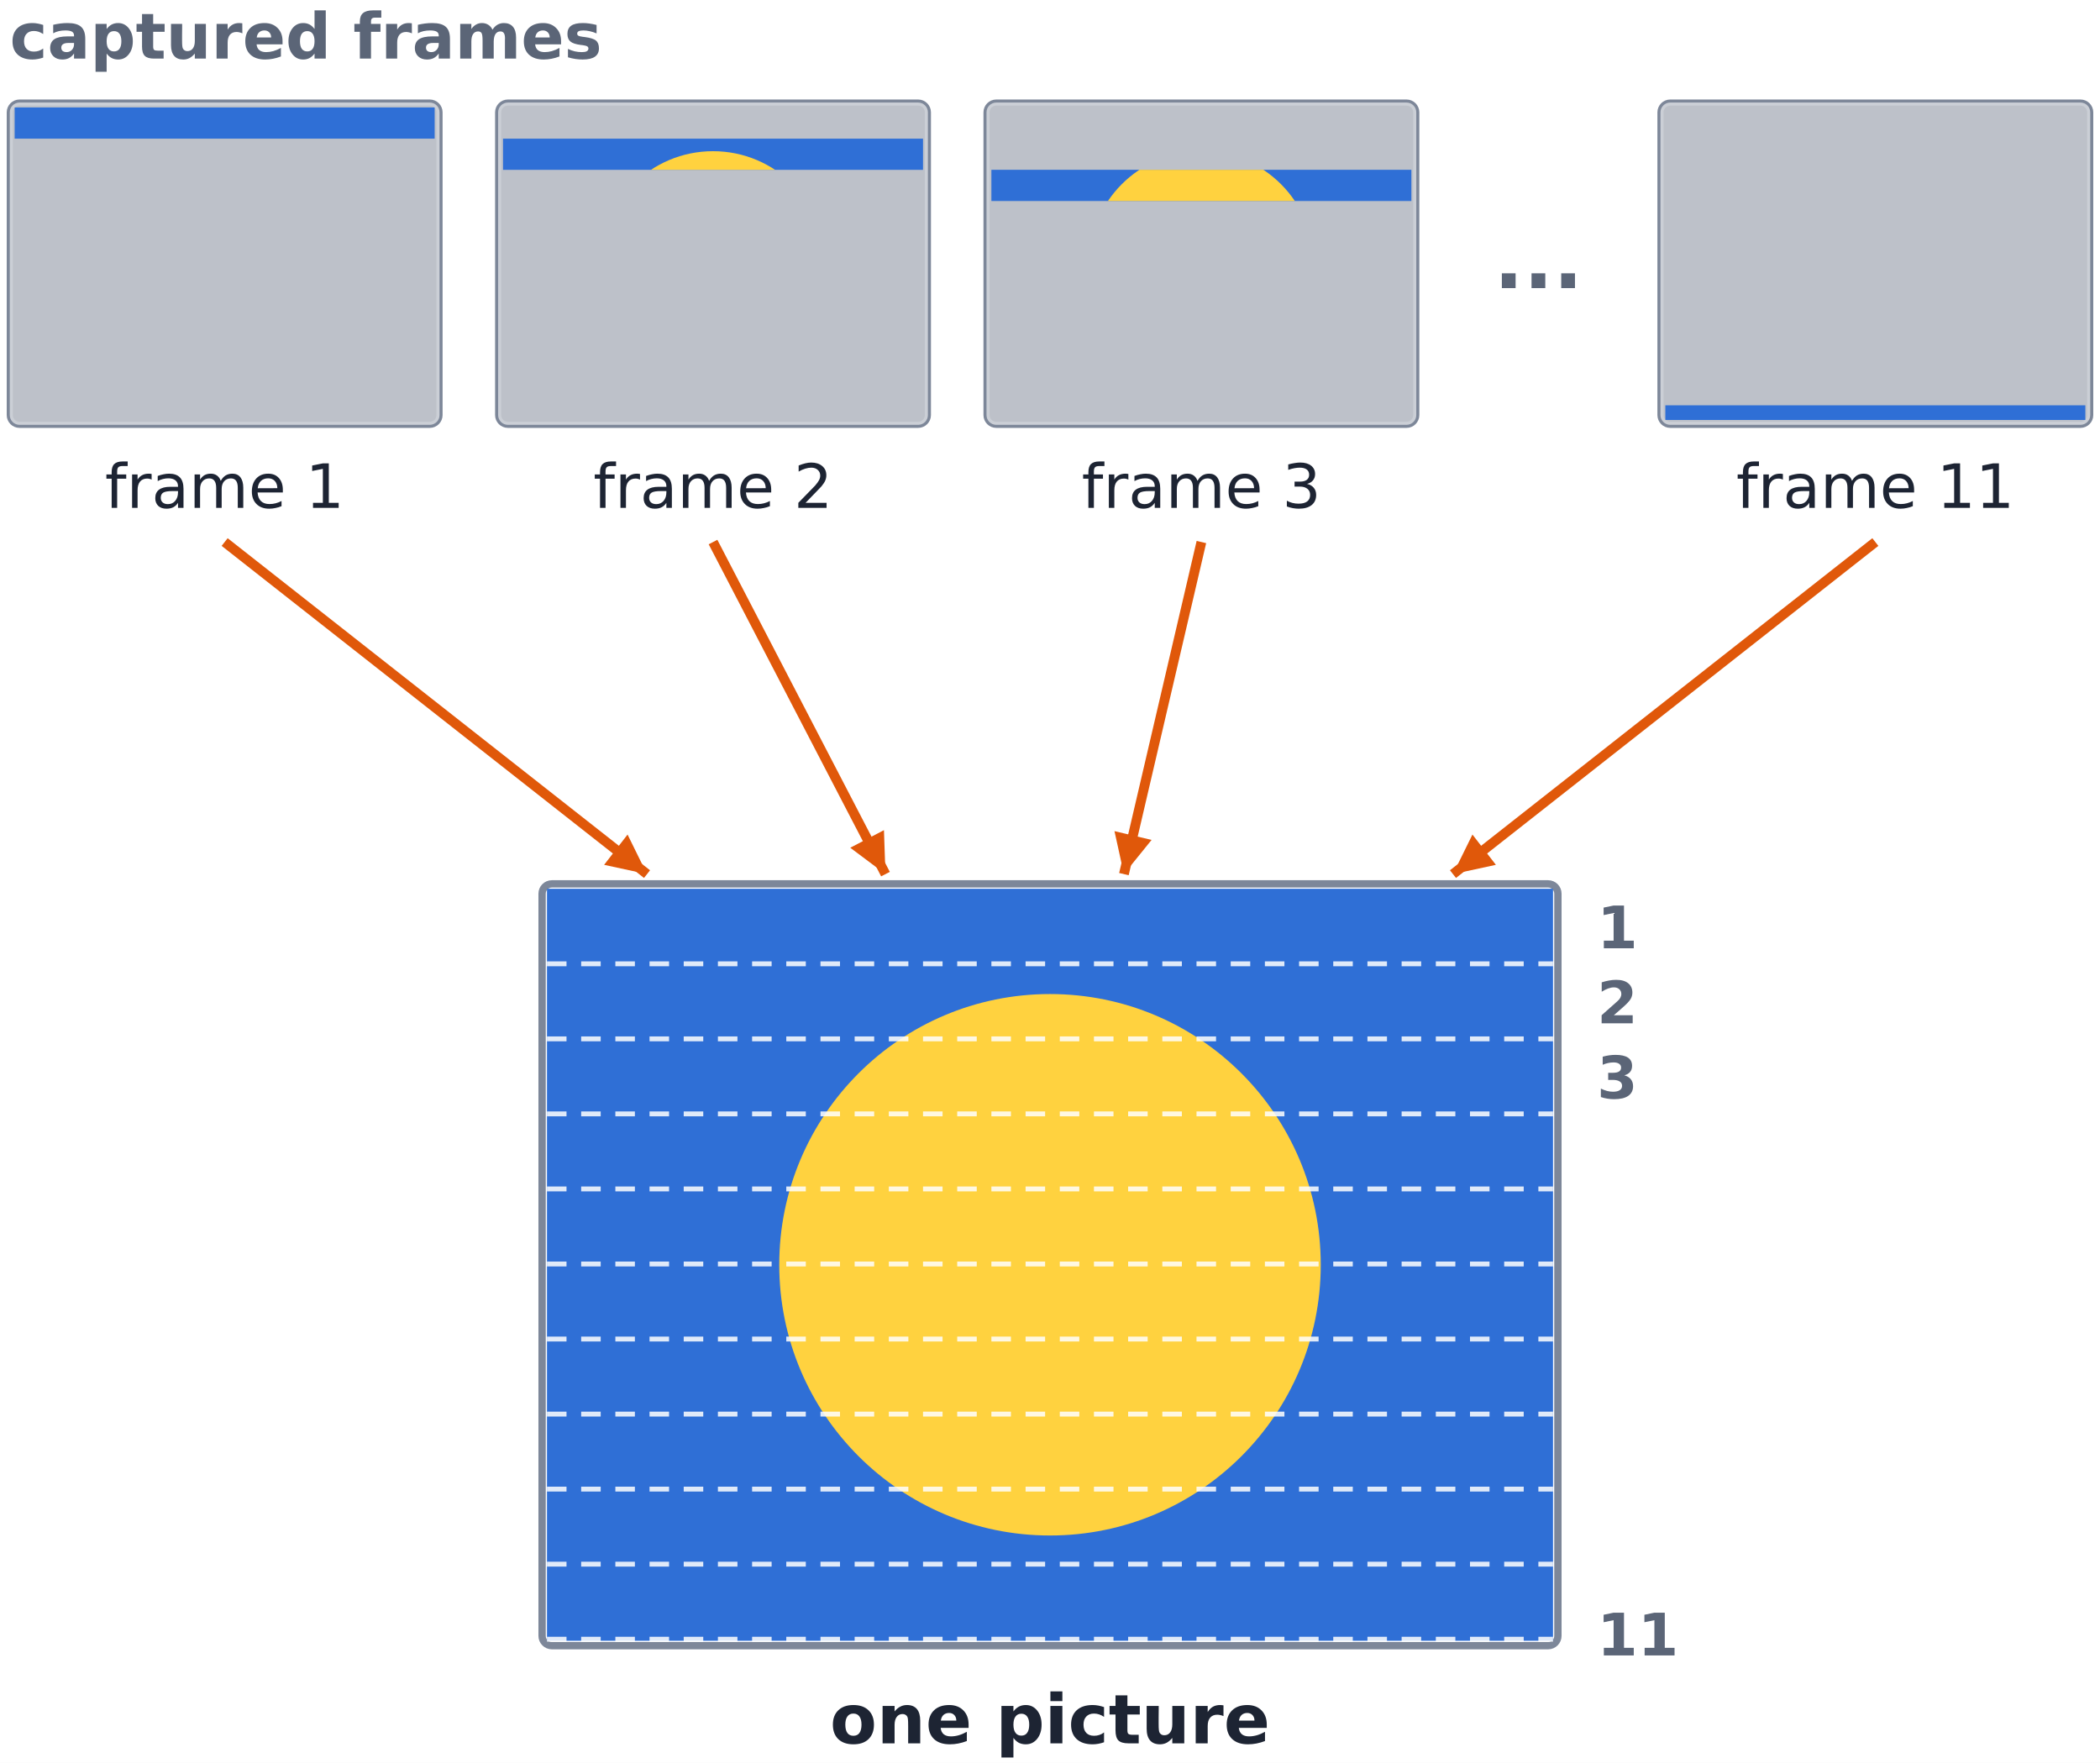
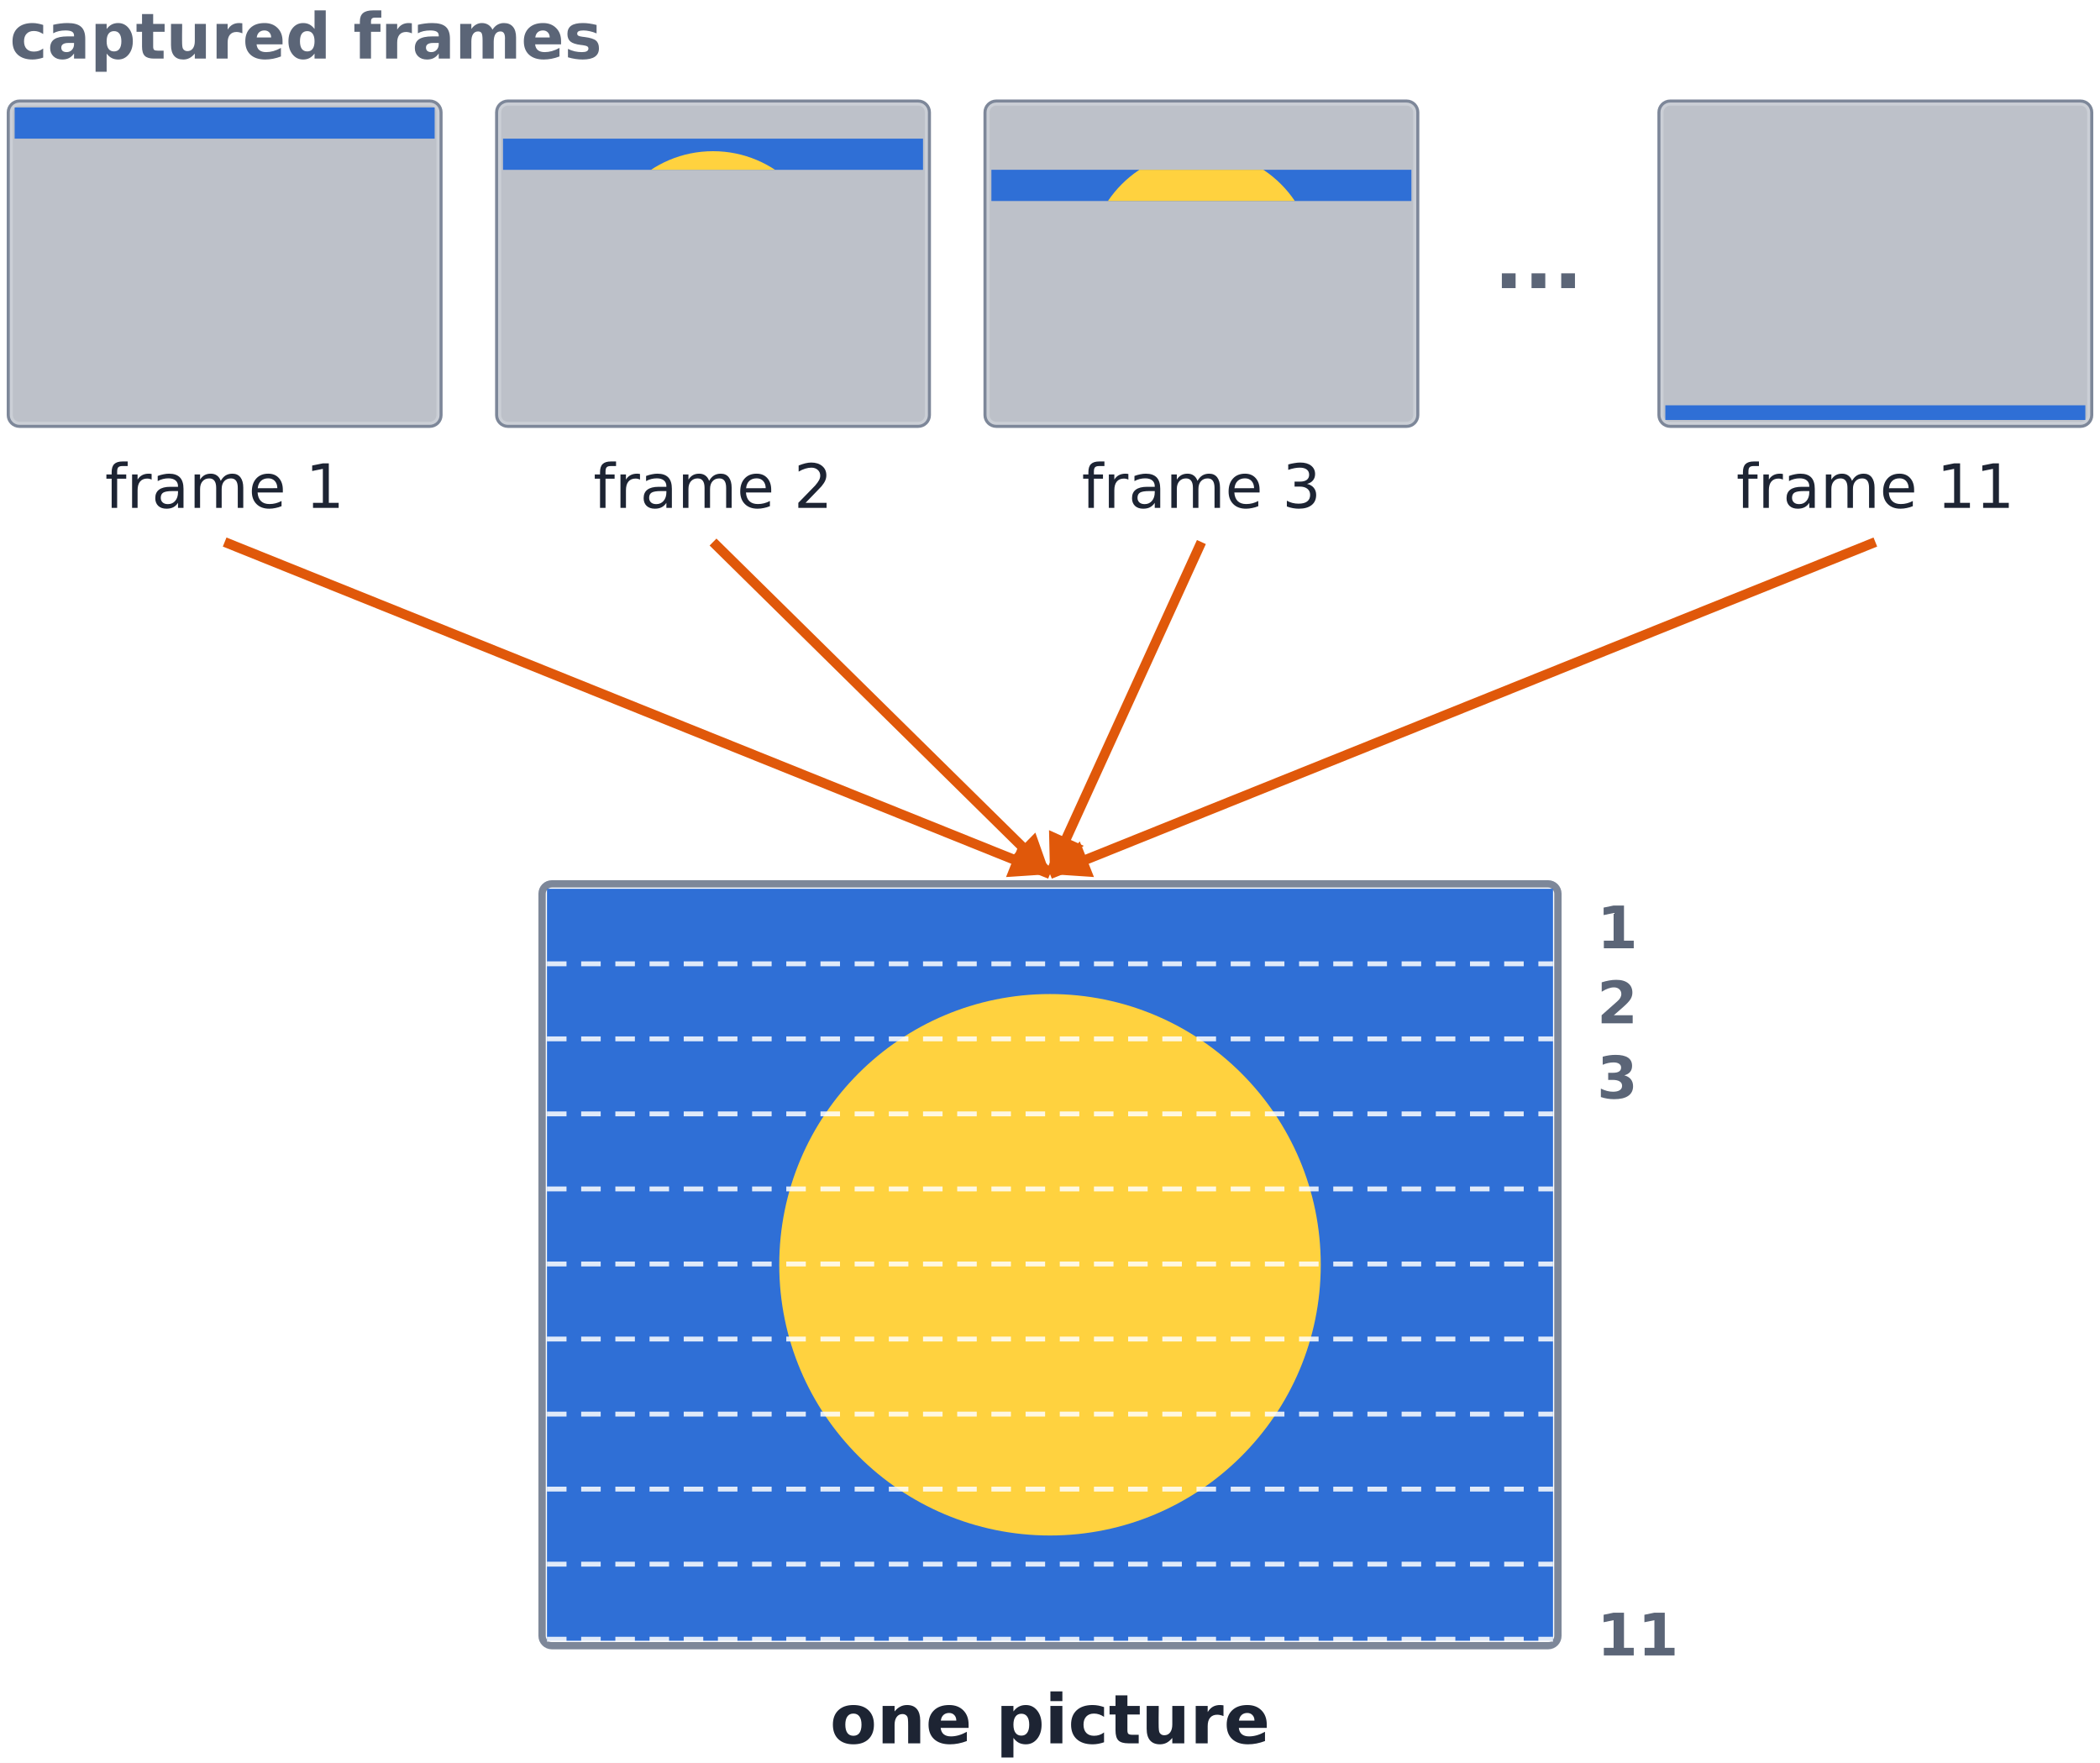
<svg xmlns="http://www.w3.org/2000/svg" width="430" height="361" viewBox="0 0 430 361">
  <rect width="430" height="361" fill="#ffffff" />
  <text x="2" y="12" font-size="13" fill="#5b6577" text-anchor="start" font-weight="bold" style="font-family:'DejaVu Sans',Verdana,Arial,sans-serif">captured frames</text>
  <rect x="2" y="21" width="88" height="66" rx="2" fill="#5b6577" stroke="#7d8799" stroke-width="1.25" />
  <rect x="2" y="21" width="88" height="66" rx="2" fill="#ffffff" opacity="0.6" />
  <clipPath id="f1">
    <rect x="3" y="22.00" width="86" height="6.39" />
  </clipPath>
  <g clip-path="url(#f1)">
    <rect x="3" y="22" width="86" height="64" fill="#2f6fd6" />
    <circle cx="46.00" cy="54.00" r="23.04" fill="#ffd23f" />
  </g>
  <text x="46.0" y="104" font-size="12.5" fill="#1d2433" text-anchor="middle" font-weight="normal" style="font-family:'DejaVu Sans',Verdana,Arial,sans-serif">frame 1</text>
-   <path d="M46.0 111 L132.484 179" fill="none" stroke="#e0580a" stroke-width="2" />
-   <path d="M132.484 179 L123.7 177.1 L128.5 170.9 Z" fill="#e0580a" />
+   <path d="M46.0 111 L215.0 179" fill="none" stroke="#e0580a" stroke-width="2" />
+   <path d="M215.0 179 L206.0 179.6 L208.9 172.3 Z" fill="#e0580a" />
  <rect x="102" y="21" width="88" height="66" rx="2" fill="#5b6577" stroke="#7d8799" stroke-width="1.25" />
  <rect x="102" y="21" width="88" height="66" rx="2" fill="#ffffff" opacity="0.6" />
  <clipPath id="f2">
    <rect x="103" y="28.39" width="86" height="6.39" />
  </clipPath>
  <g clip-path="url(#f2)">
    <rect x="103" y="22" width="86" height="64" fill="#2f6fd6" />
    <circle cx="146.00" cy="54.00" r="23.04" fill="#ffd23f" />
  </g>
  <text x="146.0" y="104" font-size="12.5" fill="#1d2433" text-anchor="middle" font-weight="normal" style="font-family:'DejaVu Sans',Verdana,Arial,sans-serif">frame 2</text>
-   <path d="M146.0 111 L181.31 179" fill="none" stroke="#e0580a" stroke-width="2" />
-   <path d="M181.31 179 L174.1 173.6 L181.0 170.0 Z" fill="#e0580a" />
+   <path d="M146.0 111 L215.0 179" fill="none" stroke="#e0580a" stroke-width="2" />
+   <path d="M215.0 179 L206.5 176.1 L212.0 170.5 Z" fill="#e0580a" />
  <rect x="202" y="21" width="88" height="66" rx="2" fill="#5b6577" stroke="#7d8799" stroke-width="1.25" />
  <rect x="202" y="21" width="88" height="66" rx="2" fill="#ffffff" opacity="0.6" />
  <clipPath id="f3">
    <rect x="203" y="34.77" width="86" height="6.39" />
  </clipPath>
  <g clip-path="url(#f3)">
    <rect x="203" y="22" width="86" height="64" fill="#2f6fd6" />
    <circle cx="246.00" cy="54.00" r="23.04" fill="#ffd23f" />
  </g>
  <text x="246.0" y="104" font-size="12.5" fill="#1d2433" text-anchor="middle" font-weight="normal" style="font-family:'DejaVu Sans',Verdana,Arial,sans-serif">frame 3</text>
-   <path d="M246.0 111 L230.136 179" fill="none" stroke="#e0580a" stroke-width="2" />
-   <path d="M230.136 179 L228.2 170.2 L235.8 172.0 Z" fill="#e0580a" />
+   <path d="M246.0 111 L215.0 179" fill="none" stroke="#e0580a" stroke-width="2" />
+   <path d="M215.0 179 L214.8 170.0 L221.9 173.2 Z" fill="#e0580a" />
  <text x="315.0" y="59.0" font-size="16" fill="#5b6577" text-anchor="middle" font-weight="bold" style="font-family:'DejaVu Sans',Verdana,Arial,sans-serif">...</text>
  <rect x="340" y="21" width="88" height="66" rx="2" fill="#5b6577" stroke="#7d8799" stroke-width="1.25" />
  <rect x="340" y="21" width="88" height="66" rx="2" fill="#ffffff" opacity="0.6" />
  <clipPath id="f11">
    <rect x="341" y="83.00" width="86" height="3.00" />
  </clipPath>
  <g clip-path="url(#f11)">
    <rect x="341" y="22" width="86" height="64" fill="#2f6fd6" />
    <circle cx="384.00" cy="54.00" r="23.04" fill="#ffd23f" />
  </g>
  <text x="384.0" y="104" font-size="12.5" fill="#1d2433" text-anchor="middle" font-weight="normal" style="font-family:'DejaVu Sans',Verdana,Arial,sans-serif">frame 11</text>
-   <path d="M384.0 111 L297.516 179" fill="none" stroke="#e0580a" stroke-width="2" />
-   <path d="M297.516 179 L301.5 170.9 L306.3 177.1 Z" fill="#e0580a" />
+   <path d="M384.0 111 L215.0 179" fill="none" stroke="#e0580a" stroke-width="2" />
+   <path d="M215.0 179 L221.1 172.3 L224.0 179.6 Z" fill="#e0580a" />
  <rect x="111.0" y="181" width="208" height="156" rx="2" fill="#ffffff" stroke="#7d8799" stroke-width="1.5" />
  <clipPath id="all">
    <rect x="112.0" y="182.00" width="206" height="154.00" />
  </clipPath>
  <g clip-path="url(#all)">
    <rect x="112.0" y="182" width="206" height="154" fill="#2f6fd6" />
    <circle cx="215.00" cy="259.00" r="55.44" fill="#ffd23f" />
  </g>
  <line x1="112.0" y1="197.37" x2="318.0" y2="197.37" stroke="#ffffff" stroke-width="1" stroke-dasharray="4 3" opacity="0.85" />
  <line x1="112.0" y1="212.74" x2="318.0" y2="212.74" stroke="#ffffff" stroke-width="1" stroke-dasharray="4 3" opacity="0.85" />
  <line x1="112.0" y1="228.10" x2="318.0" y2="228.10" stroke="#ffffff" stroke-width="1" stroke-dasharray="4 3" opacity="0.85" />
  <line x1="112.0" y1="243.47" x2="318.0" y2="243.47" stroke="#ffffff" stroke-width="1" stroke-dasharray="4 3" opacity="0.85" />
  <line x1="112.0" y1="258.84" x2="318.0" y2="258.84" stroke="#ffffff" stroke-width="1" stroke-dasharray="4 3" opacity="0.85" />
  <line x1="112.0" y1="274.21" x2="318.0" y2="274.21" stroke="#ffffff" stroke-width="1" stroke-dasharray="4 3" opacity="0.85" />
  <line x1="112.0" y1="289.58" x2="318.0" y2="289.58" stroke="#ffffff" stroke-width="1" stroke-dasharray="4 3" opacity="0.85" />
  <line x1="112.0" y1="304.94" x2="318.0" y2="304.94" stroke="#ffffff" stroke-width="1" stroke-dasharray="4 3" opacity="0.85" />
  <line x1="112.0" y1="320.31" x2="318.0" y2="320.31" stroke="#ffffff" stroke-width="1" stroke-dasharray="4 3" opacity="0.85" />
  <line x1="112.0" y1="335.68" x2="318.0" y2="335.68" stroke="#ffffff" stroke-width="1" stroke-dasharray="4 3" opacity="0.85" />
  <text x="327.0" y="194.184" font-size="12" fill="#5b6577" text-anchor="start" font-weight="bold" style="font-family:'DejaVu Sans',Verdana,Arial,sans-serif">1</text>
  <text x="327.0" y="209.552" font-size="12" fill="#5b6577" text-anchor="start" font-weight="bold" style="font-family:'DejaVu Sans',Verdana,Arial,sans-serif">2</text>
  <text x="327.0" y="224.92" font-size="12" fill="#5b6577" text-anchor="start" font-weight="bold" style="font-family:'DejaVu Sans',Verdana,Arial,sans-serif">3</text>
  <text x="327.0" y="339" font-size="12" fill="#5b6577" text-anchor="start" font-weight="bold" style="font-family:'DejaVu Sans',Verdana,Arial,sans-serif">11</text>
  <text x="215.0" y="357" font-size="14" fill="#1d2433" text-anchor="middle" font-weight="bold" style="font-family:'DejaVu Sans',Verdana,Arial,sans-serif">one picture</text>
</svg>
